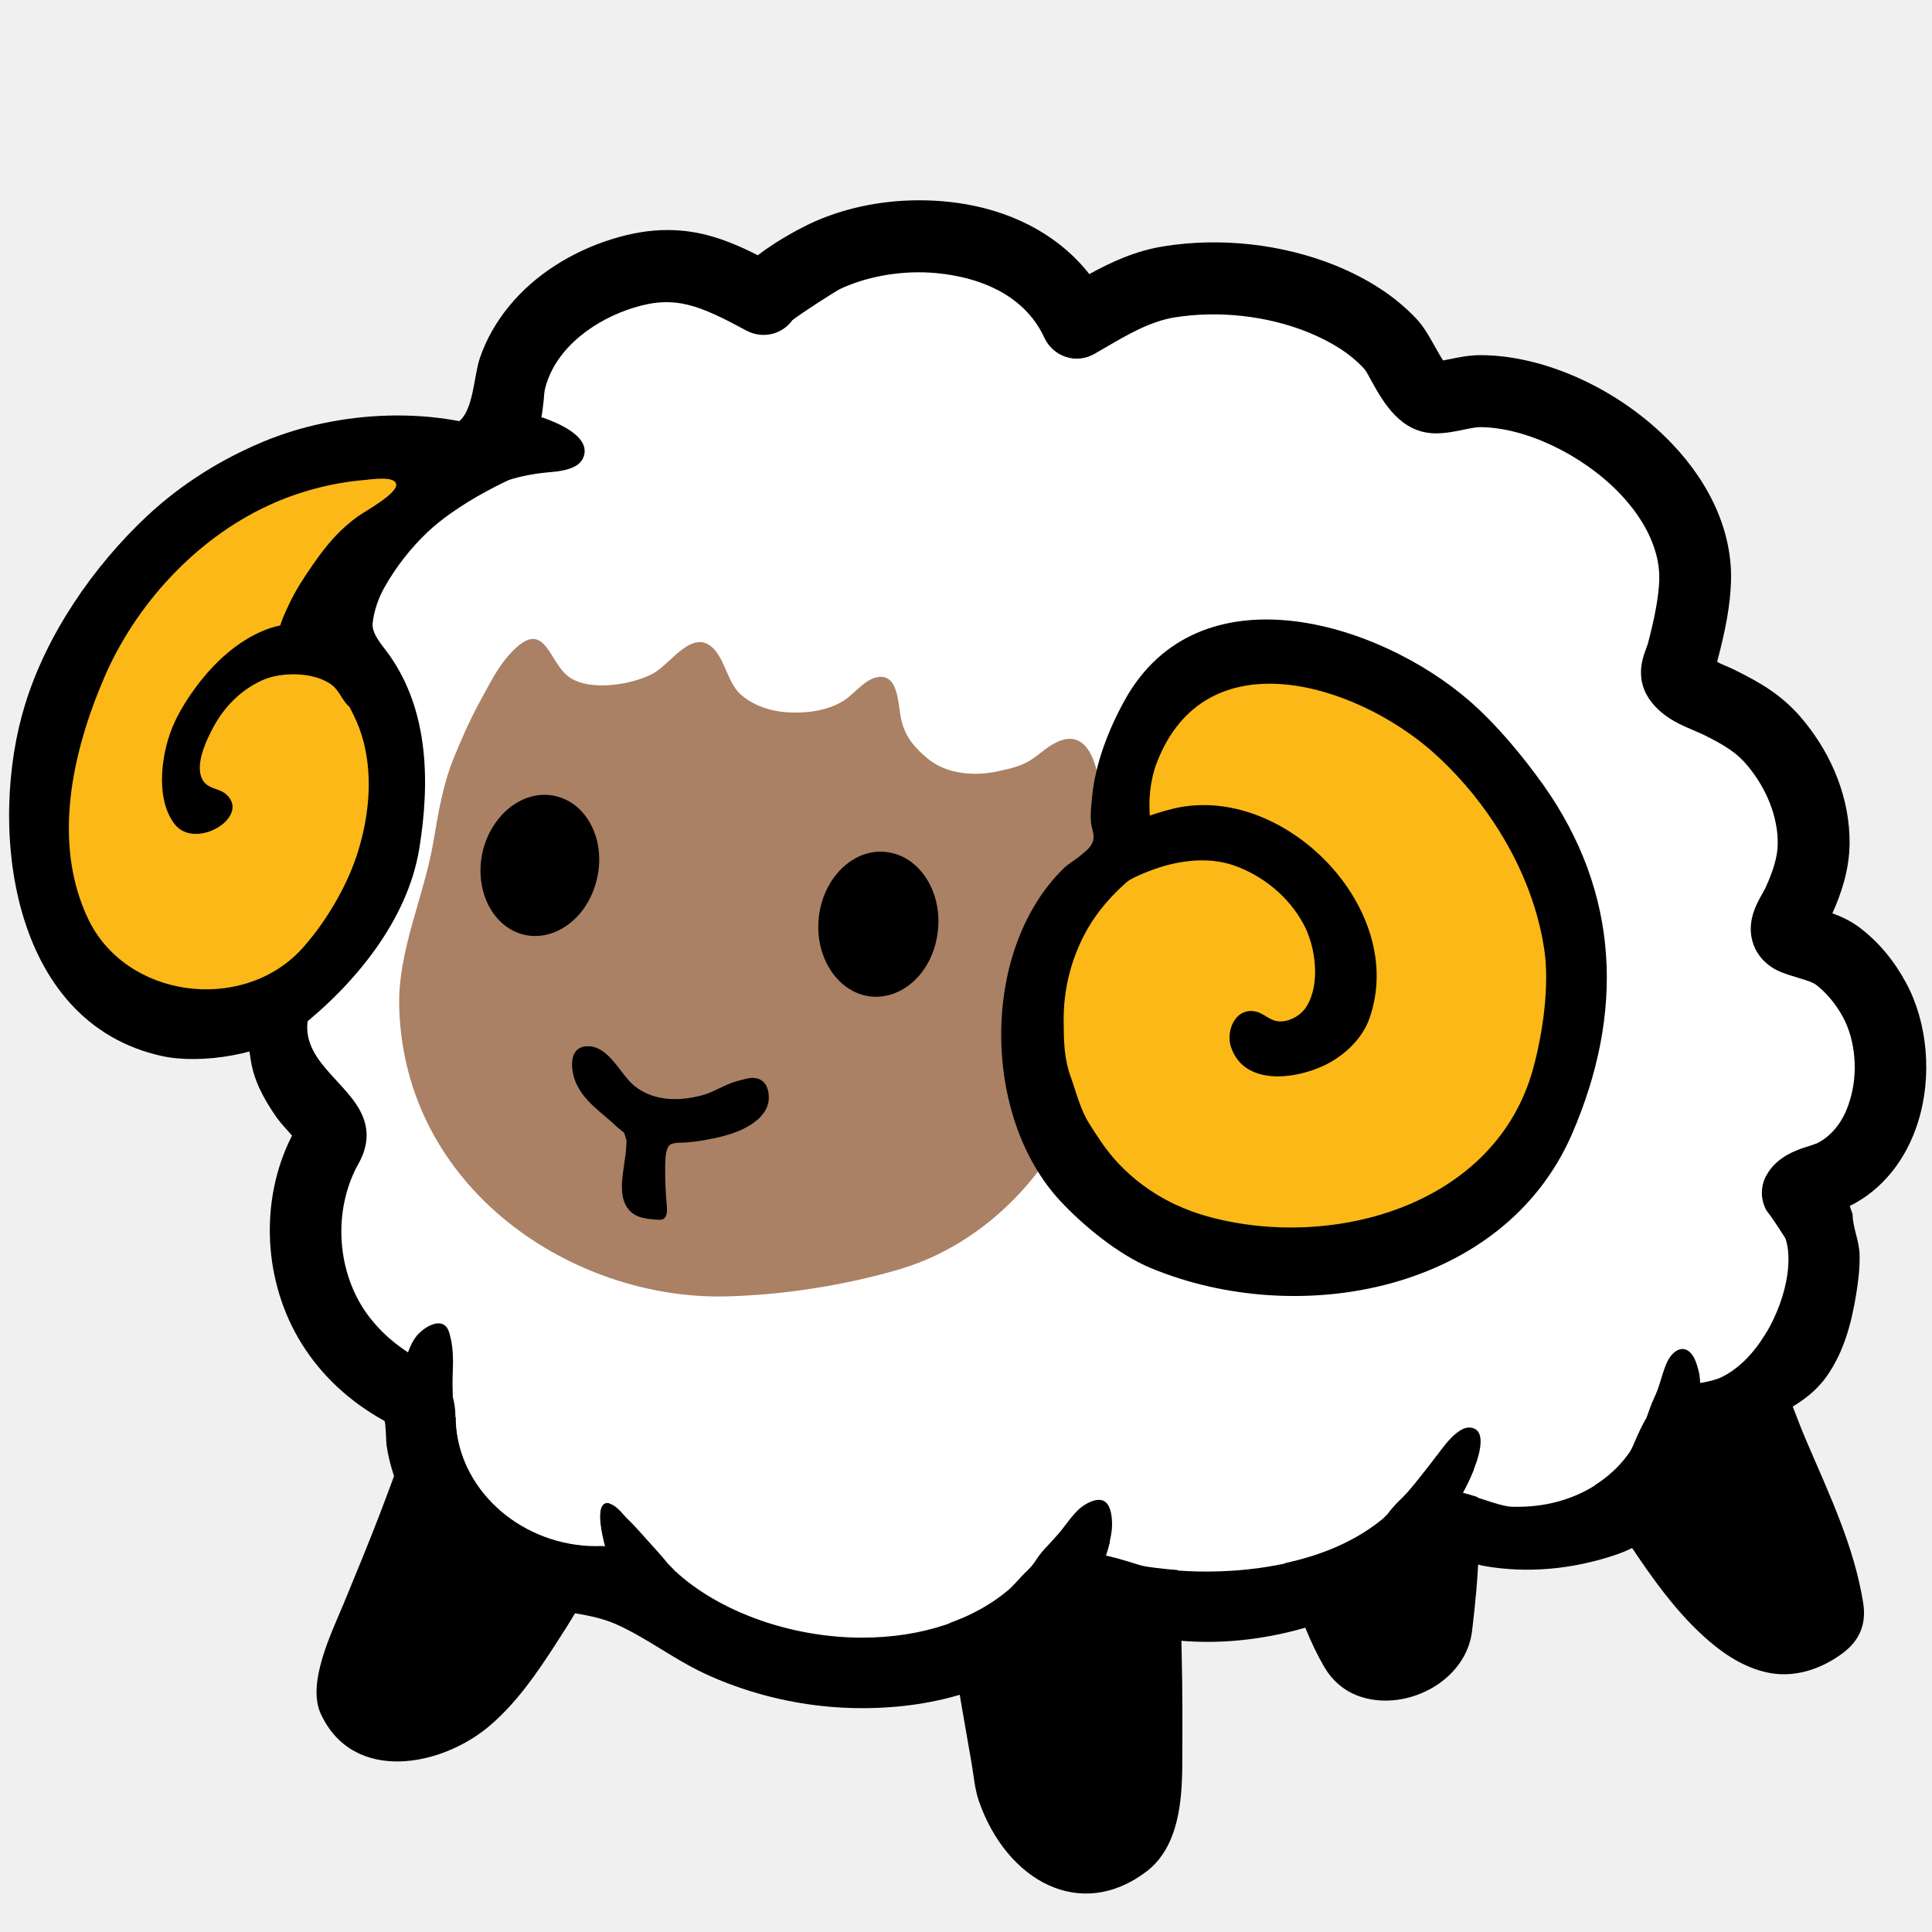
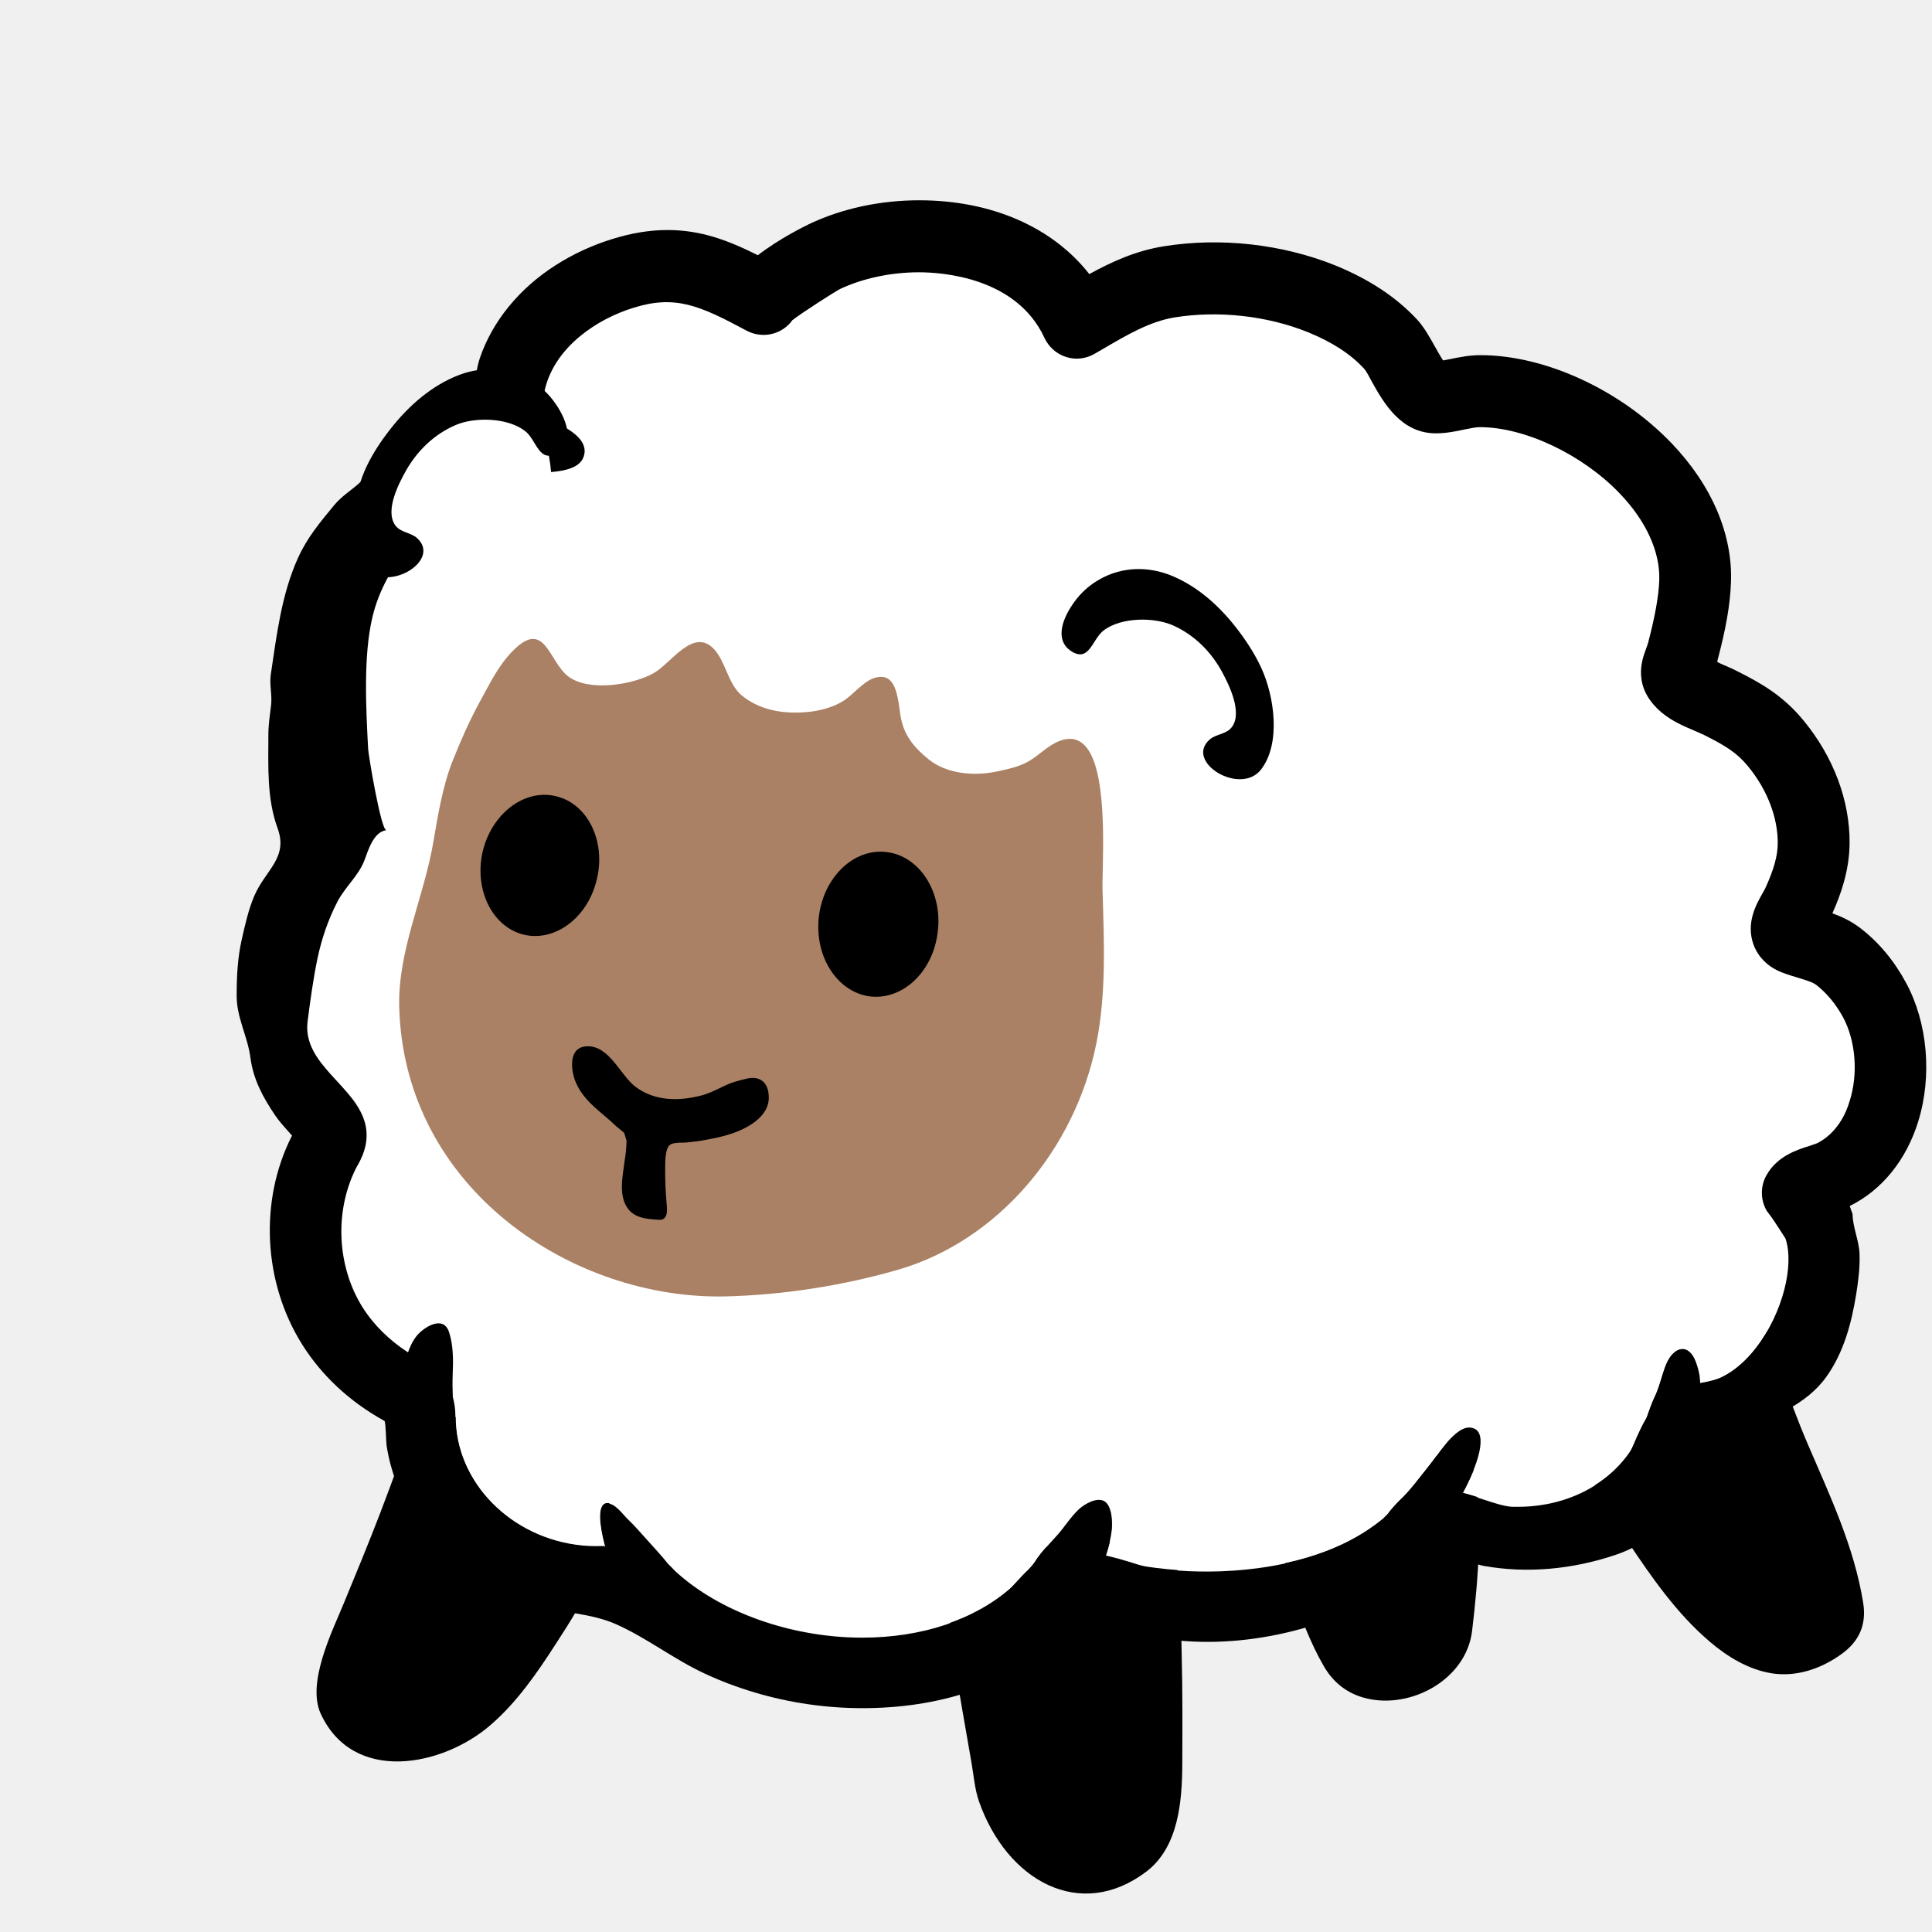
<svg xmlns="http://www.w3.org/2000/svg" version="1.1" id="レイヤー_1" x="0px" y="0px" width="128px" height="128px" viewBox="0 0 128 128" enable-background="new 0 0 128 128" xml:space="preserve">
  <defs id="defs51" />
  <path d="m 107.85,102.14 c 1.58,2.37 3.24,4.76 5.42,6.62 1.17,1 2.56,1.85 4.1,2.1 1.66,0.26 3.28,-0.3 4.63,-1.27 1.19,-0.86 1.67,-1.96 1.44,-3.4 -0.59,-3.69 -2.2,-7.09 -3.66,-10.49 -1.41,-3.28 -2.44,-6.68 -3.65,-10.03 -0.63,-1.74 -3.91,0.2 -4.95,0.76 -1.71,0.9 -3.34,2.03 -4.77,3.31 -0.61,0.56 -1.18,1.12 -1.5,1.89 -0.24,0.59 -0.28,1.05 -0.32,1.67 -0.2,3.27 1.5,6.21 3.26,8.84 z" id="path11" style="fill:#000000;fill-opacity:1" />
  <path d="m 86.52,107.94 c 0.35,0.85 0.73,1.66 1.17,2.42 0.63,1.11 1.58,1.86 2.83,2.16 2.99,0.73 6.63,-1.27 7.01,-4.47 0.42,-3.52 0.74,-7.43 0.07,-10.94 -0.05,-0.26 0.06,-0.79 -0.11,-1 -0.2,-0.24 -0.68,0 -0.93,0.04 -0.65,0.12 -1.26,0.26 -1.89,0.45 -0.45,0.13 -0.93,0.21 -1.39,0.35 -0.41,0.12 -0.82,0.23 -1.25,0.32 -0.49,0.1 -0.96,0.3 -1.45,0.43 -0.54,0.15 -1.09,0.21 -1.62,0.35 -1.06,0.28 -2.25,0.56 -3.25,1.01 -0.57,0.26 -0.91,0.52 -1.07,1.13 -0.16,0.6 0.09,1.31 0.2,1.9 0.34,1.92 0.9,3.96 1.68,5.85 z" id="path13" style="fill:#000000;fill-opacity:1" />
  <path d="m 63.73,113.14 c 0.21,1.23 0.43,2.45 0.64,3.68 0.14,0.81 0.21,1.71 0.48,2.5 1.84,5.28 6.72,8.01 11.11,4.67 2.13,-1.63 2.36,-4.67 2.37,-7.15 0.01,-2.41 0.02,-4.82 -0.04,-7.23 -0.06,-2.11 0.05,-4.49 -0.46,-6.55 -0.17,-0.69 -0.85,-0.94 -1.48,-0.96 -1.82,-0.05 -3.66,0.04 -5.47,0.19 -1.41,0.12 -2.81,0.51 -4.2,0.78 -1.12,0.22 -2.25,0.7 -3.15,1.39 -1.19,0.9 -0.44,4.13 -0.29,5.37 0.12,1.1 0.3,2.21 0.49,3.31 z" id="path15" style="fill:#000000;fill-opacity:1" />
  <path d="m 25.19,100.24 c -0.78,2.03 -1.61,4.04 -2.44,6.05 -0.76,1.83 -2.44,5.22 -1.5,7.25 2.15,4.67 8.08,3.51 11.27,0.73 1.73,-1.5 3.04,-3.4 4.28,-5.32 1.94,-2.98 3.96,-6.27 3.52,-9.96 -0.13,-1.1 -1.11,-1.35 -2.04,-1.78 -0.44,-0.2 -0.8,-0.52 -1.22,-0.76 -0.38,-0.22 -0.81,-0.34 -1.22,-0.49 -0.39,-0.14 -0.75,-0.37 -1.13,-0.55 -0.36,-0.17 -0.75,-0.25 -1.13,-0.39 -1.33,-0.5 -2.79,-1.2 -4.22,-1.2 -0.5,0 -1.06,-0.1 -1.5,0.16 -0.85,0.5 -1.06,1.9 -1.37,2.75 -0.42,1.19 -0.86,2.35 -1.3,3.51 z" id="path17" style="fill:#000000;fill-opacity:1" />
  <path style="fill:#ffffff" id="path21" d="m 122.13,67.36 c -0.47,-0.88 -1.07,-1.6 -1.77,-2.14 -0.24,-0.19 -0.65,-0.31 -1.18,-0.47 -0.36,-0.11 -0.73,-0.22 -1.09,-0.36 -0.91,-0.35 -1.59,-1.01 -1.9,-1.86 -0.51,-1.43 0.19,-2.67 0.61,-3.4 l 0.17,-0.31 c 0.57,-1.22 0.83,-2.16 0.83,-2.99 0.01,-1.7 -0.71,-3.56 -1.96,-5.09 -0.74,-0.91 -1.52,-1.39 -2.97,-2.11 l -0.61,-0.27 c -0.64,-0.26 -1.44,-0.59 -2.16,-1.2 -1.98,-1.68 -1.29,-3.49 -1.04,-4.17 l 0.14,-0.4 c 0.46,-1.74 0.72,-3.11 0.75,-4.17 0.07,-1.89 -0.86,-3.94 -2.63,-5.78 -2.47,-2.58 -6.28,-4.38 -9.26,-4.38 -0.27,0 -0.64,0.08 -1.04,0.16 -0.56,0.11 -1.19,0.25 -1.89,0.25 -2.31,-0.01 -3.46,-2.06 -4.22,-3.42 -0.18,-0.34 -0.34,-0.66 -0.53,-0.88 -0.92,-0.97 -2.1,-1.74 -3.7,-2.4 -2.71,-1.09 -5.92,-1.45 -8.85,-0.98 -1.63,0.27 -3.13,1.15 -4.72,2.08 l -0.57,0.33 c -0.57,0.33 -1.26,0.41 -1.89,0.21 C 70.01,23.41 69.5,22.95 69.22,22.35 67.36,18.31 62.38,18 60.9,18 c -1.86,0 -3.72,0.39 -5.23,1.11 -0.41,0.22 -2.43,1.51 -3.15,2.06 -0.68,0.95 -1.97,1.26 -3.03,0.7 -3.12,-1.68 -4.74,-2.38 -7.53,-1.51 -2.35,0.74 -5.12,2.53 -5.83,5.35 -0.06,0.22 -0.07,0.48 -0.09,0.77 -0.04,0.34 -0.08,0.73 -0.15,1.13 0.05,0.02 0.1,0.02 0.15,0.04 0.84,0.31 3.15,1.2 2.64,2.59 -0.32,0.85 -1.65,0.95 -2.4,1.02 -3.04,0.26 -5.95,1.69 -8.14,3.8 -0.96,0.92 -1.58,2.04 -2.44,3.03 -0.69,0.8 -1.28,1.39 -1.74,2.38 -1.25,2.65 -2.01,5.5 -2.5,8.38 -0.54,3.08 -0.45,6.38 -1.65,9.29 -1.18,2.89 -0.96,6.12 -0.14,9.1 0.23,0.83 0.53,1.55 0.96,2.26 0.54,0.88 0.94,1.81 1.81,2.39 0.89,0.6 1.55,1.51 1.79,2.6 0.29,1.29 -0.31,2.33 -0.6,2.83 -1.48,2.9 -1.28,6.57 0.4,9.25 0.75,1.2 1.8,2.22 3.02,3 0.14,-0.39 0.32,-0.77 0.59,-1.11 0.48,-0.57 1.78,-1.4 2.14,-0.2 0.28,0.89 0.27,1.84 0.23,2.79 -0.02,0.49 0,0.98 0.01,1.48 0.1,0.37 0.17,0.78 0.17,1.27 -0.04,4.38 3.67,8.16 8.45,8.6 0.5,0.04 0.99,0.04 1.48,0.03 -0.03,-0.1 -0.05,-0.18 -0.08,-0.28 -0.27,-1.08 -0.48,-2.53 0.18,-2.57 0.57,-0.03 1.05,0.73 1.42,1.07 0.44,0.41 0.82,0.87 1.22,1.31 0.46,0.51 0.97,1.05 1.41,1.61 0.09,0.09 0.19,0.19 0.27,0.27 l 0.2,0.21 c 2.94,2.73 7.69,4.42 12.4,4.42 3.96,0 7.46,-1.17 9.86,-3.29 l 0.42,-0.45 c 0.21,-0.23 0.44,-0.48 0.71,-0.73 0.16,-0.18 0.32,-0.34 0.45,-0.54 0.42,-0.68 1,-1.22 1.52,-1.82 0.49,-0.56 0.86,-1.17 1.4,-1.68 0.36,-0.34 1.2,-0.83 1.7,-0.52 0.49,0.31 0.53,1.36 0.48,1.87 -0.06,0.55 -0.21,1.16 -0.41,1.75 0.5,0.11 1,0.25 1.46,0.39 0.46,0.14 0.88,0.29 1.22,0.34 1.84,0.28 3.74,0.36 5.63,0.25 2.92,-0.18 7.03,-0.91 10.08,-3.45 l 0.28,-0.28 c 0.34,-0.48 0.81,-0.93 1.02,-1.13 0.59,-0.6 1.06,-1.24 1.57,-1.88 0.44,-0.54 0.84,-1.13 1.28,-1.67 0.34,-0.41 0.99,-1.11 1.57,-1.08 1.37,0.07 0.45,2.38 0.18,3.02 -0.19,0.46 -0.41,0.9 -0.64,1.33 0.5,0.13 0.98,0.28 1.42,0.43 0.7,0.23 1.35,0.45 1.88,0.47 l 0.38,0 c 3.07,0 5.81,-1.34 7.37,-3.58 0.02,-0.04 0.05,-0.07 0.07,-0.11 0.11,-0.19 0.21,-0.44 0.33,-0.71 0.2,-0.46 0.44,-0.99 0.74,-1.5 0.16,-0.43 0.31,-0.88 0.5,-1.3 0.36,-0.73 0.49,-1.48 0.79,-2.22 0.5,-1.2 1.5,-1.43 1.97,-0.11 0.1,0.28 0.18,0.57 0.23,0.86 0.02,0.16 0.02,0.34 0.04,0.5 0.69,-0.12 1.06,-0.23 1.36,-0.36 2.4,-1.12 4.07,-4.34 4.43,-6.81 0.14,-0.97 0.1,-1.81 -0.12,-2.44 -0.07,-0.11 -0.7,-1.09 -0.94,-1.43 l -0.3,-0.4 c -0.42,-0.72 -0.43,-1.61 -0.02,-2.35 0.71,-1.27 2.04,-1.69 2.92,-1.97 l 0.45,-0.16 c 1.27,-0.66 1.89,-1.91 2.17,-2.85 0.55,-1.78 0.38,-3.95 -0.46,-5.5 z" />
  <path d="m 72.31,50.05 c -0.43,-0.89 -1.1,-1.35 -2.11,-0.96 -0.79,0.3 -1.35,0.95 -2.07,1.36 -0.63,0.36 -1.41,0.52 -2.12,0.67 -1.5,0.31 -3.29,0.16 -4.51,-0.83 -0.82,-0.67 -1.5,-1.41 -1.77,-2.53 -0.26,-1.05 -0.15,-3.34 -1.78,-2.85 -0.76,0.23 -1.4,1.1 -2.08,1.53 -0.66,0.41 -1.5,0.64 -2.25,0.72 -1.54,0.16 -3.19,-0.03 -4.47,-1.08 -0.91,-0.74 -1.07,-2.25 -1.85,-3.08 -1.37,-1.45 -2.82,0.93 -3.98,1.59 -1.33,0.76 -4.26,1.27 -5.65,0.24 -1.3,-0.96 -1.55,-3.81 -3.61,-1.79 -1.01,0.98 -1.56,2.17 -2.25,3.41 -0.69,1.27 -1.28,2.59 -1.81,3.93 -0.66,1.65 -0.98,3.58 -1.28,5.35 -0.63,3.74 -2.38,7.24 -2.27,11.04 0.36,12.07 11.56,19.36 21.64,19.12 3.77,-0.09 7.84,-0.72 11.52,-1.8 6.47,-1.92 11.62,-7.88 13.04,-15.03 0.64,-3.22 0.5,-6.6 0.4,-9.97 -0.07,-1.29 0.39,-6.69 -0.74,-9.04 z" id="path23" style="fill:#aa8165" />
  <path style="fill:#000000;fill-opacity:1" id="path27" d="m 127.09,74.29 c 0.93,-3.01 0.62,-6.52 -0.8,-9.16 -0.79,-1.47 -1.81,-2.7 -3.05,-3.65 -0.62,-0.47 -1.25,-0.76 -1.84,-0.97 0.52,-1.16 1.13,-2.8 1.14,-4.65 0.02,-2.83 -1.07,-5.71 -3.03,-8.1 -1.39,-1.7 -2.87,-2.52 -4.53,-3.35 -0.29,-0.15 -0.6,-0.27 -0.91,-0.41 0,0 -0.32,-0.13 -0.3,-0.18 0.57,-2.12 0.86,-3.77 0.91,-5.22 0.13,-3.18 -1.27,-6.46 -3.94,-9.24 -3.4,-3.54 -8.37,-5.83 -12.66,-5.83 -0.75,0 -1.41,0.14 -2,0.26 l -0.47,0.09 C 95.43,23.61 95.2,23.2 95.05,22.93 94.69,22.29 94.32,21.62 93.83,21.11 92.45,19.65 90.7,18.5 88.48,17.59 84.96,16.17 80.87,15.71 77.09,16.32 c -1.87,0.3 -3.47,1.04 -4.92,1.84 -2.43,-3.1 -6.46,-4.89 -11.27,-4.89 -2.58,0 -5.1,0.54 -7.26,1.56 -0.31,0.15 -2.01,0.98 -3.43,2.08 -2.01,-1.01 -3.8,-1.67 -5.99,-1.67 -1.18,0 -2.38,0.2 -3.67,0.6 -2.63,0.82 -5.1,2.33 -6.85,4.48 -0.83,1.02 -1.49,2.17 -1.91,3.41 -0.41,1.19 -0.41,3.57 -1.49,4.27 -1.33,0.87 -2.87,1.29 -4.17,2.28 -0.43,0.33 -0.89,0.44 -1.32,0.74 -0.39,0.28 -0.71,0.73 -1.09,1.06 -0.54,0.47 -1.1,0.81 -1.58,1.39 -0.94,1.14 -1.78,2.13 -2.4,3.5 -1.1,2.44 -1.41,5.12 -1.8,7.72 -0.1,0.66 0.1,1.36 0.02,2.02 -0.08,0.69 -0.18,1.29 -0.18,2.01 0,2.07 -0.11,4.17 0.61,6.15 0.72,1.97 -0.8,2.76 -1.54,4.48 -0.39,0.91 -0.6,1.88 -0.82,2.83 -0.29,1.27 -0.35,2.47 -0.35,3.8 0,1.46 0.73,2.69 0.91,4.09 0.19,1.44 0.82,2.62 1.65,3.84 0.21,0.31 0.5,0.65 0.81,0.99 l 0.3,0.34 -0.04,0.07 c -2.14,4.26 -1.87,9.65 0.7,13.75 1.29,2.06 3.13,3.79 5.46,5.08 0.09,0.05 0.11,1.42 0.14,1.61 0.08,0.54 0.2,1.08 0.36,1.61 0.3,1.04 0.74,2.04 1.3,2.97 0.56,0.93 1.23,1.79 2,2.56 1.54,1.54 4.16,2.79 6.21,3.44 1.75,0.55 3.65,0.53 5.34,1.28 2.04,0.91 3.81,2.31 5.83,3.25 1.08,0.51 2.21,0.93 3.35,1.27 2.31,0.69 4.73,1.04 7.14,1.04 2.45,0 4.92,-0.34 7.24,-1.14 2.51,-0.86 5.17,-2.41 7.25,-4.05 0.21,-0.17 0.47,-0.41 0.71,-0.52 0.6,-0.26 1.71,0.4 2.3,0.58 0.94,0.28 1.91,0.47 2.88,0.59 5.4,0.66 11.26,-0.92 15.76,-3.93 0.7,-0.47 1.37,-1.23 2.19,-1.49 0.96,-0.3 1.95,0.38 2.86,0.54 2.88,0.51 5.86,0.21 8.63,-0.71 3.47,-1.15 5.44,-3.97 6.81,-7.17 0.26,-0.61 1.23,-0.81 1.76,-1.07 2,-0.98 4.15,-1.72 5.49,-3.61 1.14,-1.61 1.65,-3.54 1.96,-5.46 0.14,-0.88 0.25,-1.76 0.22,-2.65 -0.03,-0.88 -0.46,-1.8 -0.46,-2.63 0,0 -0.08,-0.22 -0.19,-0.55 2.15,-1.06 3.76,-3.07 4.54,-5.61 z m -6.69,1.45 -0.45,0.16 c -0.88,0.27 -2.21,0.69 -2.92,1.97 -0.41,0.73 -0.4,1.63 0.02,2.35 l 0.3,0.4 c 0.24,0.34 0.87,1.31 0.94,1.43 0.22,0.63 0.26,1.47 0.12,2.44 -0.36,2.47 -2.03,5.7 -4.43,6.81 -0.29,0.14 -0.66,0.24 -1.36,0.36 -0.02,-0.16 -0.02,-0.34 -0.04,-0.5 -0.06,-0.29 -0.14,-0.58 -0.23,-0.86 -0.47,-1.32 -1.47,-1.1 -1.97,0.11 -0.3,0.74 -0.43,1.49 -0.79,2.22 -0.2,0.42 -0.34,0.86 -0.5,1.3 -0.3,0.52 -0.54,1.04 -0.74,1.5 -0.11,0.27 -0.22,0.52 -0.33,0.71 -0.02,0.04 -0.05,0.07 -0.07,0.11 -1.56,2.24 -4.3,3.58 -7.37,3.58 l -0.38,0 c -0.52,-0.02 -1.18,-0.24 -1.88,-0.47 -0.45,-0.15 -0.92,-0.3 -1.42,-0.43 0.23,-0.43 0.45,-0.87 0.64,-1.33 0.27,-0.63 1.19,-2.95 -0.18,-3.02 -0.58,-0.03 -1.23,0.67 -1.57,1.08 -0.44,0.53 -0.84,1.13 -1.28,1.67 -0.52,0.64 -0.98,1.29 -1.57,1.88 -0.21,0.2 -0.68,0.66 -1.02,1.13 l -0.28,0.28 c -3.05,2.53 -7.16,3.27 -10.08,3.45 -1.89,0.12 -3.79,0.03 -5.63,-0.25 -0.34,-0.05 -0.76,-0.2 -1.22,-0.34 -0.46,-0.14 -0.95,-0.28 -1.46,-0.39 0.2,-0.6 0.35,-1.2 0.41,-1.75 0.05,-0.52 0.01,-1.56 -0.48,-1.87 -0.5,-0.31 -1.33,0.18 -1.7,0.52 -0.54,0.51 -0.91,1.12 -1.4,1.68 -0.52,0.6 -1.11,1.15 -1.52,1.82 -0.13,0.2 -0.29,0.37 -0.45,0.54 -0.27,0.25 -0.5,0.5 -0.71,0.73 l -0.42,0.45 c -2.4,2.12 -5.9,3.29 -9.86,3.29 -4.7,0 -9.46,-1.7 -12.4,-4.42 l -0.2,-0.21 c -0.08,-0.08 -0.18,-0.18 -0.27,-0.27 -0.44,-0.56 -0.96,-1.1 -1.41,-1.61 -0.4,-0.44 -0.79,-0.9 -1.22,-1.31 -0.37,-0.34 -0.85,-1.1 -1.42,-1.07 -0.66,0.04 -0.45,1.49 -0.18,2.57 0.02,0.11 0.04,0.18 0.08,0.28 -0.49,0.02 -0.98,0.02 -1.48,-0.03 -4.77,-0.45 -8.48,-4.22 -8.45,-8.6 0,-0.49 -0.07,-0.9 -0.17,-1.27 -0.02,-0.5 -0.03,-0.99 -0.01,-1.48 0.04,-0.95 0.05,-1.9 -0.23,-2.79 -0.36,-1.2 -1.67,-0.37 -2.14,0.2 -0.28,0.34 -0.45,0.72 -0.59,1.11 -1.22,-0.79 -2.27,-1.81 -3.02,-3 -1.68,-2.69 -1.88,-6.35 -0.4,-9.25 0.29,-0.5 0.89,-1.54 0.6,-2.83 -0.59,-2.58 -4.2,-3.98 -3.83,-6.86 0.18,-1.39 0.37,-2.8 0.66,-4.19 0.28,-1.3 0.7,-2.54 1.31,-3.72 0.51,-0.99 1.4,-1.72 1.79,-2.74 0.25,-0.66 0.6,-1.9 1.46,-2.01 -0.35,0.05 -1.19,-4.96 -1.21,-5.39 -0.14,-2.63 -0.33,-6.18 0.29,-8.75 0.41,-1.72 1.31,-3.32 2.43,-4.67 2.26,-2.71 5.62,-4.58 9.15,-4.89 0.75,-0.07 2.09,-0.16 2.4,-1.02 0.51,-1.39 -1.79,-2.28 -2.64,-2.59 -0.05,-0.02 -0.1,-0.02 -0.15,-0.04 0.07,-0.4 0.11,-0.79 0.15,-1.13 0.02,-0.28 0.04,-0.55 0.09,-0.77 0.71,-2.82 3.48,-4.62 5.83,-5.35 2.79,-0.88 4.4,-0.17 7.53,1.51 1.06,0.56 2.35,0.25 3.03,-0.7 0.72,-0.55 2.74,-1.84 3.15,-2.06 1.51,-0.71 3.37,-1.11 5.23,-1.11 1.49,0 6.46,0.31 8.32,4.35 0.28,0.6 0.8,1.06 1.43,1.26 0.63,0.21 1.32,0.12 1.89,-0.21 l 0.57,-0.33 c 1.59,-0.93 3.09,-1.81 4.72,-2.08 2.93,-0.47 6.14,-0.11 8.85,0.98 1.6,0.66 2.79,1.42 3.7,2.4 0.19,0.21 0.34,0.54 0.53,0.88 0.76,1.36 1.91,3.41 4.22,3.42 0.7,0 1.33,-0.13 1.89,-0.25 0.4,-0.08 0.77,-0.16 1.04,-0.16 2.98,0 6.78,1.8 9.26,4.38 1.77,1.84 2.7,3.9 2.63,5.78 -0.04,1.06 -0.29,2.43 -0.75,4.17 l -0.14,0.4 c -0.25,0.68 -0.94,2.49 1.04,4.17 0.72,0.6 1.52,0.93 2.16,1.2 l 0.61,0.27 c 1.46,0.73 2.23,1.2 2.97,2.11 1.26,1.53 1.97,3.38 1.96,5.09 0,0.83 -0.27,1.77 -0.83,2.99 l -0.17,0.31 c -0.42,0.74 -1.12,1.97 -0.61,3.4 0.31,0.85 0.98,1.51 1.9,1.86 0.36,0.14 0.73,0.25 1.09,0.36 0.52,0.16 0.93,0.28 1.18,0.47 0.69,0.54 1.29,1.26 1.77,2.14 0.83,1.55 1.01,3.72 0.44,5.53 -0.26,0.9 -0.87,2.15 -2.15,2.81 z" />
-   <path style="fill:#000000;fill-opacity:1" id="path29" d="m 29.82,34.04 c 1.58,-1.12 3.17,-1.93 4.94,-2.73 0.5,-0.22 1.17,-0.32 1.11,-1 -0.08,-0.97 -1.09,-1.01 -1.78,-1.3 -5.06,-2.18 -11.64,-1.84 -16.64,0.25 -2.84,1.18 -5.48,2.84 -7.72,4.94 -3.56,3.34 -6.64,7.82 -8.07,12.48 -2.47,7.99 -1.06,21.08 9.09,23.29 2.59,0.56 6.84,-0.11 8.96,-1.77 3.76,-2.94 7.3,-7.22 8.07,-11.99 0.7,-4.32 0.65,-9.09 -2,-12.83 -0.43,-0.61 -1.18,-1.38 -1.09,-2.12 0.1,-0.82 0.38,-1.64 0.79,-2.36 0.76,-1.35 1.73,-2.59 2.87,-3.67 0.46,-0.43 0.95,-0.82 1.47,-1.19 z" />
  <path d="m 34.57,61.89 c -2.06,-0.6 -3.21,-3.12 -2.55,-5.64 0.68,-2.5 2.89,-4.07 4.96,-3.46 2.06,0.58 3.21,3.12 2.52,5.63 -0.66,2.51 -2.87,4.05 -4.93,3.47 z" id="path31" style="fill:#000000;fill-opacity:1" />
  <path d="m 48.2,75.19 c -0.62,0.19 -1.22,0.29 -1.85,0.4 -0.24,0.04 -0.5,0.06 -0.75,0.09 -0.36,0.05 -0.79,-0.02 -1.13,0.12 -0.47,0.19 -0.39,1.44 -0.4,1.82 0,0.68 0.03,1.37 0.09,2.05 0.02,0.27 0.08,0.67 -0.06,0.93 -0.15,0.27 -0.4,0.22 -0.67,0.2 -0.64,-0.05 -1.31,-0.12 -1.76,-0.64 -0.73,-0.85 -0.42,-2.23 -0.29,-3.22 0.04,-0.31 0.1,-0.62 0.11,-0.93 l 0.02,-0.44 -0.16,-0.52 -0.51,-0.42 c -0.97,-0.94 -2.11,-1.6 -2.68,-2.89 -0.35,-0.8 -0.54,-2.37 0.72,-2.42 1.46,-0.07 2.22,1.89 3.17,2.64 1.29,1.01 2.93,1.01 4.45,0.61 0.76,-0.2 1.4,-0.65 2.15,-0.89 0.27,-0.08 0.57,-0.16 0.83,-0.22 0.87,-0.2 1.41,0.26 1.45,1.13 0.11,1.44 -1.58,2.27 -2.73,2.6 z" id="path33" style="fill:#000000;fill-opacity:1" />
  <path d="m 57.53,66 c -2.17,-0.36 -3.63,-2.78 -3.26,-5.41 0.38,-2.62 2.44,-4.48 4.6,-4.12 2.16,0.34 3.63,2.77 3.24,5.4 -0.36,2.63 -2.42,4.46 -4.58,4.13 z" id="path35" style="fill:#000000;fill-opacity:1" />
-   <path style="fill:#fbb817" id="path37" d="m 23.61,56.75 c 0.21,-0.63 0.39,-1.28 0.52,-1.93 0.5,-2.46 0.44,-5.14 -0.69,-7.42 -0.82,-1.63 -1.58,-3.35 -3.32,-4.16 -0.9,-0.42 -1.92,0.25 -1.71,-1.14 0.11,-0.73 0.44,-1.43 0.75,-2.09 0.45,-0.95 1.01,-1.8 1.61,-2.66 0.9,-1.29 1.74,-2.29 3.03,-3.2 0.4,-0.28 2.53,-1.45 2.45,-2.06 -0.07,-0.58 -1.65,-0.33 -2.09,-0.29 -2.17,0.18 -4.41,0.77 -6.38,1.69 -4.83,2.23 -8.82,6.59 -10.9,11.46 -2.09,4.9 -3.44,10.86 -1.05,15.91 2.5,5.27 10.12,6.27 14.07,2.11 1.55,-1.67 2.99,-4.06 3.71,-6.22 z" />
-   <path style="fill:#000000;fill-opacity:1" id="path39" d="m 22.54,42.17 c -1.48,-0.96 -3.28,-1.1 -4.96,-0.44 -1.84,0.73 -3.36,2.14 -4.53,3.7 -0.58,0.77 -1.11,1.6 -1.51,2.48 -0.84,1.84 -1.3,4.94 0.02,6.68 1.37,1.79 5.1,-0.48 3.42,-1.97 -0.45,-0.39 -1.13,-0.34 -1.49,-0.85 -0.69,-0.97 0.2,-2.77 0.67,-3.64 0.72,-1.32 1.81,-2.42 3.19,-3.05 1.25,-0.58 3.47,-0.59 4.65,0.31 0.76,0.58 0.94,2.11 2.11,1.4 1.57,-0.97 0.05,-3.26 -0.87,-4.08 -0.23,-0.21 -0.46,-0.39 -0.7,-0.54 z" />
-   <path d="m 97.36,46.44 c -6.11,-5.3 -17.95,-8.85 -22.84,-0.06 -1.08,1.95 -1.96,4.22 -2.17,6.45 -0.05,0.54 -0.12,1.09 -0.07,1.64 0.03,0.34 0.2,0.72 0.17,1.06 -0.07,0.86 -1.42,1.45 -1.99,2.01 -5.53,5.43 -5.4,16.43 -0.23,22.01 1.55,1.67 3.89,3.58 6.01,4.46 9.79,4.07 23.37,1.58 27.91,-8.88 3.45,-7.97 3.2,-15.93 -1.91,-23.14 -1.41,-1.96 -3.07,-3.97 -4.88,-5.55 z" id="path43" style="fill:#000000;fill-opacity:1" />
-   <path d="m 94.88,49.78 c -5.13,-4.5 -15.05,-7.61 -18.25,0.78 -0.43,1.13 -0.56,2.49 -0.43,3.68 0.1,0.99 0.83,1.67 0.99,2.61 -0.56,0.56 -1.53,0.73 -2.17,1.27 -1.3,1.08 -2.41,2.33 -3.19,3.83 -0.9,1.73 -1.37,3.67 -1.36,5.63 0.01,1.32 0.01,2.5 0.47,3.77 0.36,1.01 0.63,2.14 1.2,3.05 0.52,0.83 1.01,1.6 1.66,2.35 1.12,1.28 2.5,2.31 4.04,3.04 0.75,0.35 1.54,0.64 2.34,0.85 8.24,2.19 18.93,-0.81 21.4,-9.86 0.64,-2.36 1.1,-5.53 0.72,-7.96 -0.46,-2.96 -1.66,-5.79 -3.3,-8.28 -1.16,-1.76 -2.55,-3.37 -4.12,-4.76 z" id="path45" style="fill:#fbb817" />
-   <path d="m 81.79,57.35 c -1.81,-0.64 -3.89,-0.33 -5.65,0.36 -0.88,0.34 -1.86,0.77 -2.44,1.53 -0.69,0.88 -1.57,1.62 -2.12,2.59 -0.51,0.89 -0.85,1.87 -1.29,2.79 -0.23,0.49 -0.47,1.63 -1.04,1.8 -0.86,0.24 -0.96,-1.34 -0.92,-1.87 0.06,-0.83 0.06,-1.67 0.26,-2.47 0.19,-0.77 0.6,-1.45 0.85,-2.2 1.16,-3.42 5.02,-5.54 8.36,-6.32 7.26,-1.69 15.49,6.64 12.93,13.91 -0.4,1.13 -1.26,2.05 -2.25,2.7 -1.9,1.25 -5.98,2.07 -6.93,-0.82 -0.33,-1.01 0.25,-2.55 1.55,-2.35 0.68,0.1 1.04,0.72 1.81,0.67 0.67,-0.04 1.31,-0.44 1.66,-1 0.92,-1.49 0.6,-3.95 -0.2,-5.43 -0.98,-1.83 -2.68,-3.21 -4.58,-3.89 z" id="path47" style="fill:#000000;fill-opacity:1" />
+   <path style="fill:#000000;fill-opacity:1" id="path39" d="m 72.58,38.548 c 1.48,-0.96 3.28,-1.1 4.96,-0.44 1.84,0.73 3.36,2.14 4.53,3.7 0.58,0.77 1.11,1.6 1.51,2.48 0.84,1.84 1.3,4.94 -0.02,6.68 -1.37,1.79 -5.1,-0.48 -3.42,-1.97 0.45,-0.39 1.13,-0.34 1.49,-0.85 0.69,-0.97 -0.2,-2.77 -0.67,-3.64 -0.72,-1.32 -1.81,-2.42 -3.19,-3.05 -1.25,-0.58 -3.47,-0.59 -4.65,0.31 -0.76,0.58 -0.94,2.11 -2.11,1.4 -1.57,-0.97 -0.05,-3.26 0.87,-4.08 0.23,-0.21 0.46,-0.39 0.7,-0.54 z" />
+   <path style="fill:#ffffff;fill-opacity:1;fill-rule:evenodd;stroke:none;stroke-width:1px;stroke-linecap:butt;stroke-linejoin:miter;stroke-opacity:1" d="M 35.988,28.043 C 29.225,25.187 25.107,27.109 25.605,37.37 l 9.503,-0.44 c 2.343,-4.5 1.175,-6.366 0.88,-8.887 z" id="path7472" />
+   <path d="m 35.416,25.366 c -1.46,-0.99 -3.257,-1.168 -4.95,-0.542 -1.855,0.692 -3.403,2.07 -4.605,3.606 -0.596,0.758 -1.143,1.577 -1.561,2.448 -0.878,1.822 -1.402,4.912 -0.118,6.679 1.333,1.818 5.109,-0.375 3.46,-1.899 -0.442,-0.399 -1.123,-0.363 -1.472,-0.881 -0.67,-0.984 0.257,-2.765 0.745,-3.625 0.747,-1.305 1.86,-2.382 3.252,-2.983 1.262,-0.554 3.481,-0.518 4.643,0.406 0.748,0.596 0.896,2.129 2.081,1.443 1.59,-0.937 0.117,-3.258 -0.786,-4.097 -0.226,-0.215 -0.452,-0.399 -0.689,-0.554 z" id="path7474" style="fill:#000000;fill-opacity:1" />
</svg>
